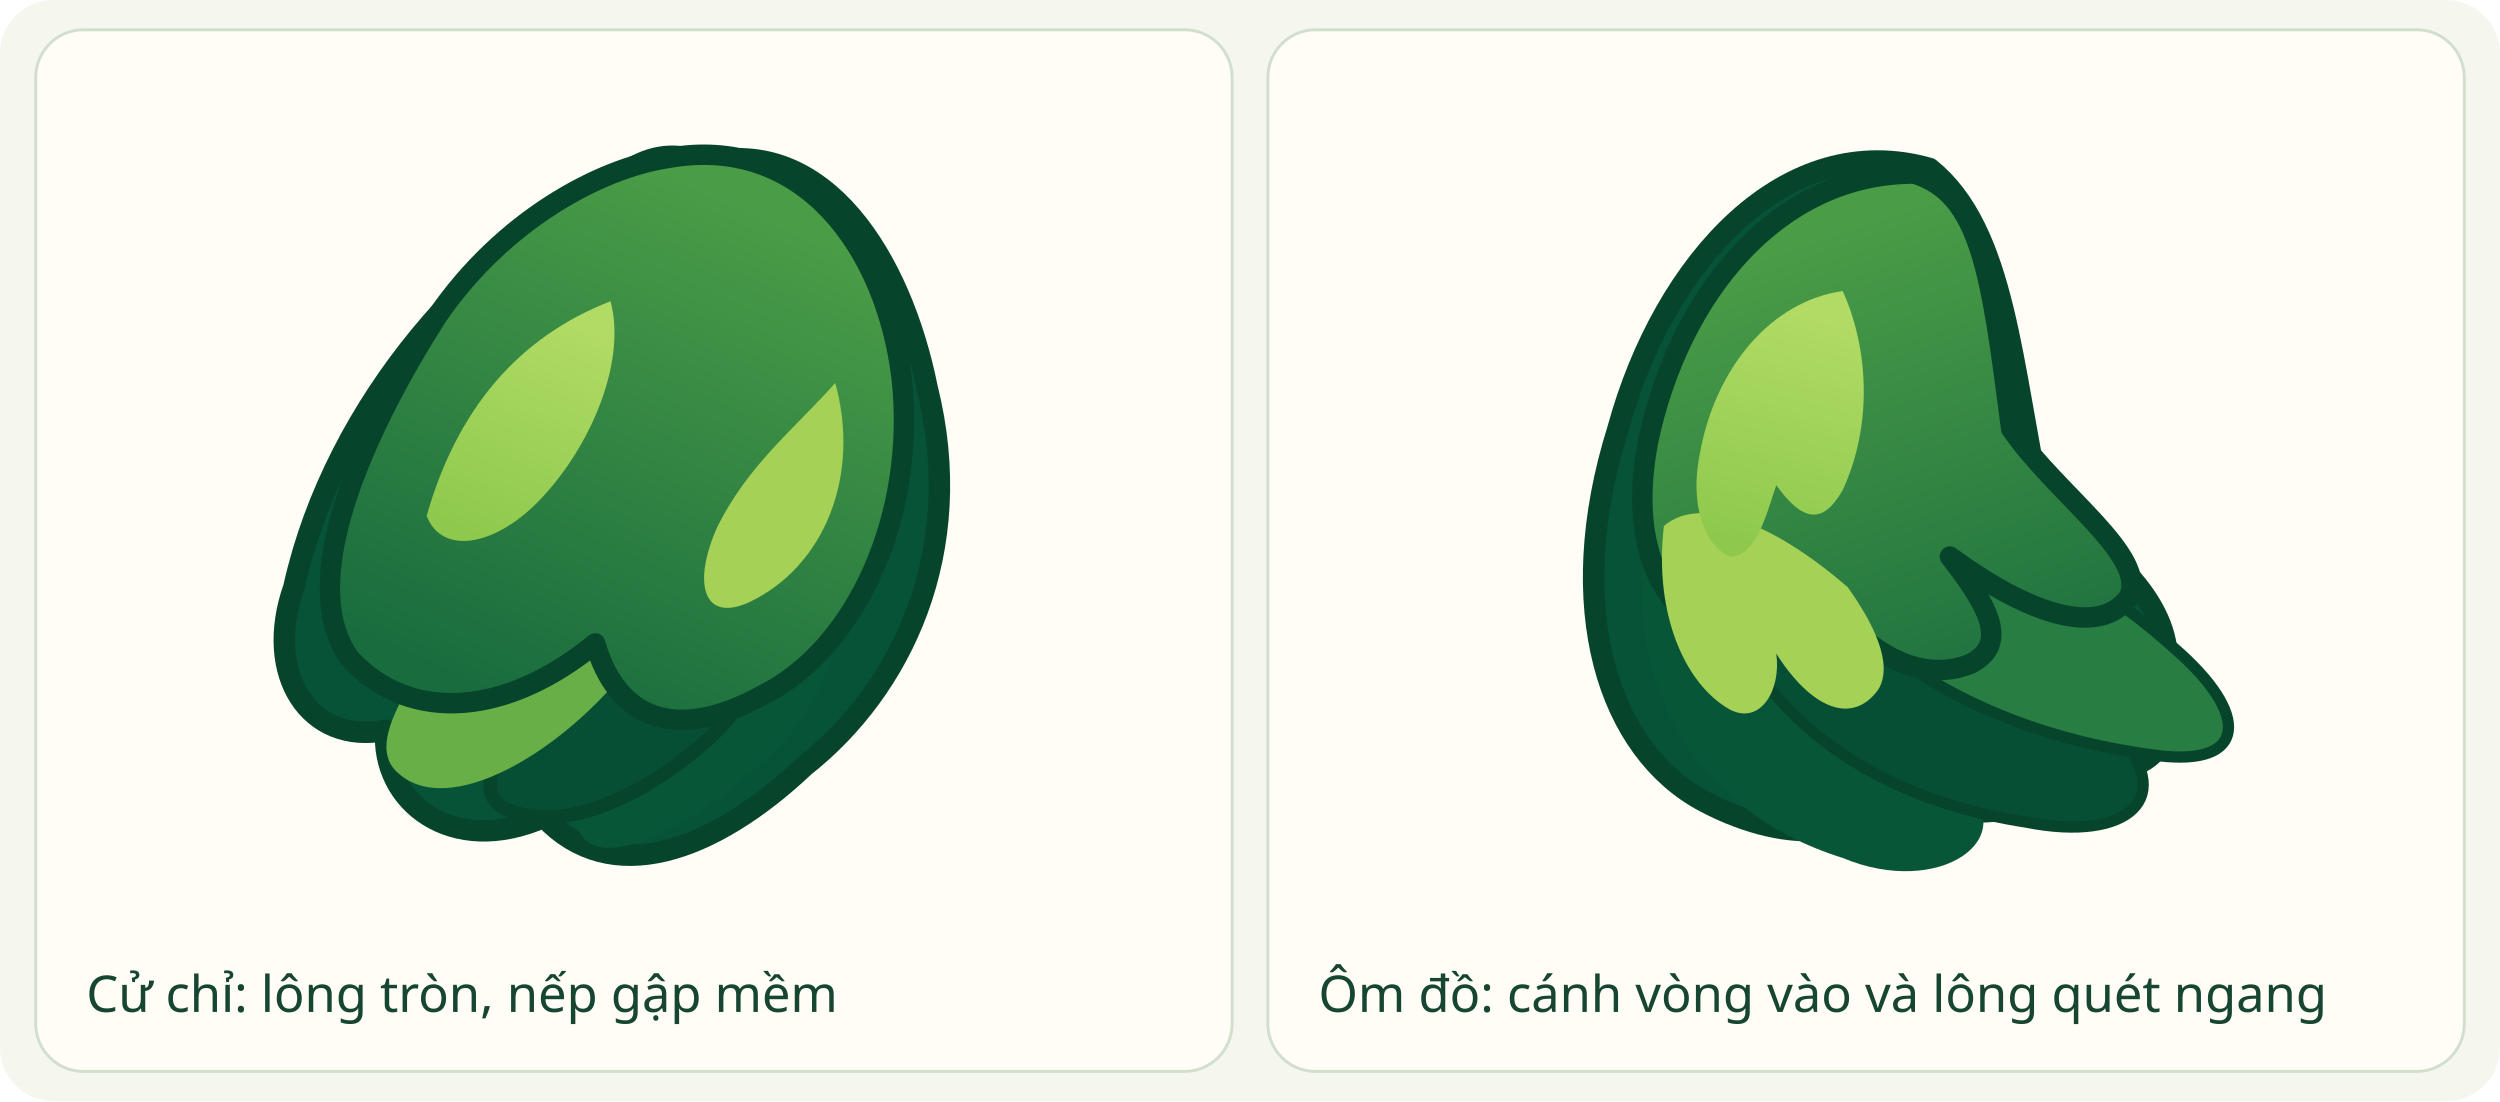
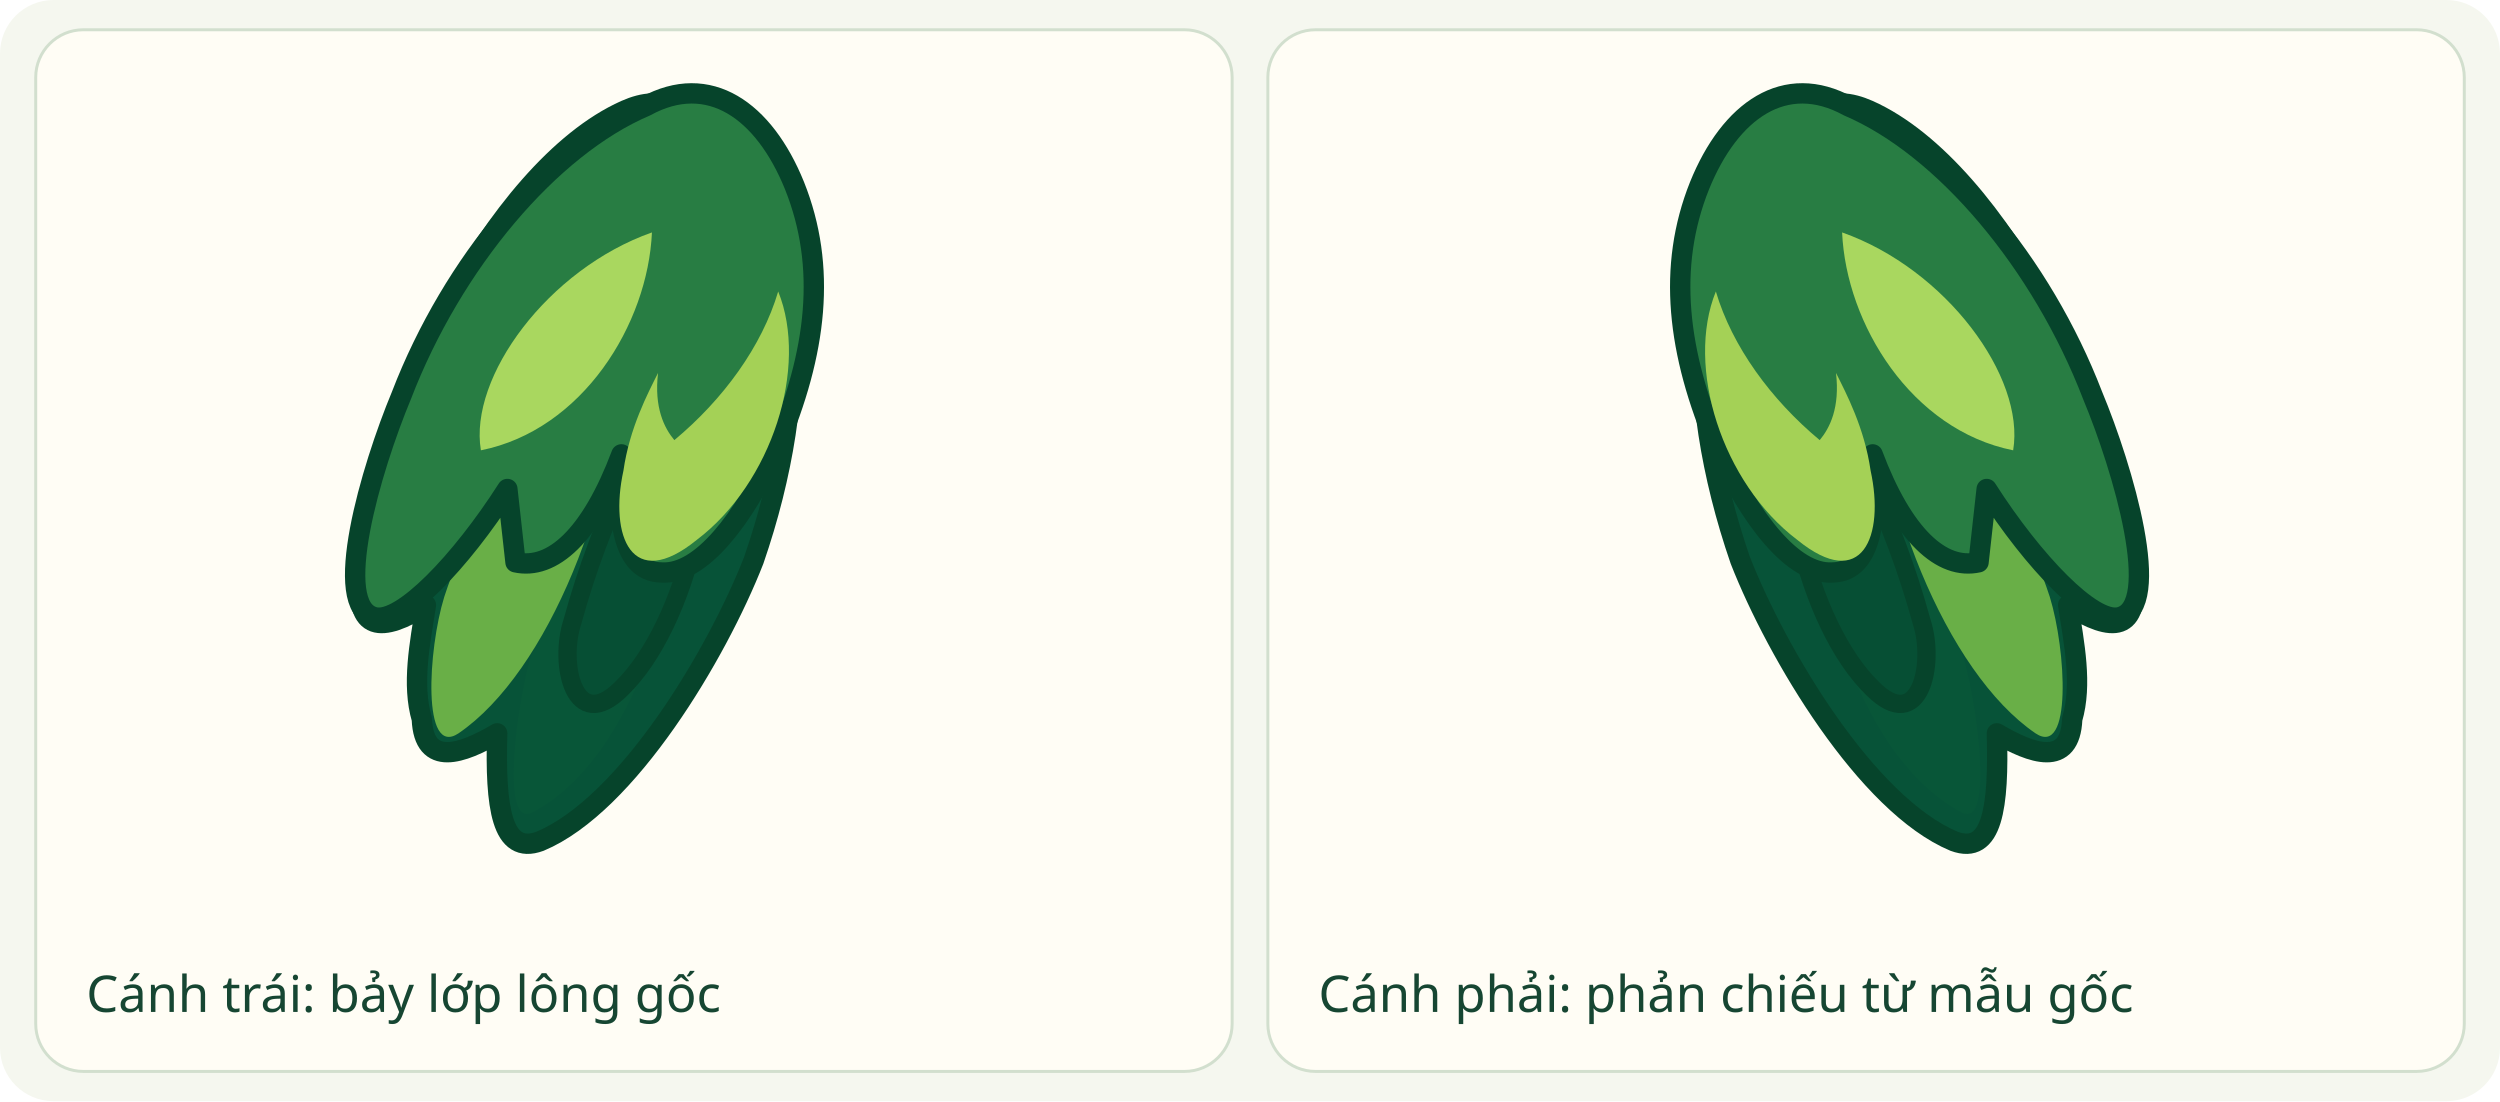
- <svg xmlns="http://www.w3.org/2000/svg" viewBox="0 0 840 370" role="img" aria-label="So sánh cánh cử chỉ và cánh ôm đạo cụ">
+ <svg xmlns="http://www.w3.org/2000/svg" viewBox="0 0 840 370" role="img" aria-label="Hai cánh gốc Ollie dùng cho cử chỉ và cầm đồ">
  <rect width="840" height="370" rx="18" fill="#f5f7ef" />
  <rect x="12" y="10" width="402" height="350" rx="16" fill="#fffdf5" stroke="#d2dfce" />
  <svg x="42" y="24" width="340" height="290" viewBox="69 305 160 169">
-     <path d="M 163 323 C 187 317 202 342 207 367 C 215 399 202 426 183 441 C 165 458 145 465 132 451 C 114 459 100 448 101 434 C 86 437 77 423 83 406 C 91 370 119 338 149 324 C 154 321 159 321 163 323 Z" fill="#075338" stroke="#06442B" stroke-width="4.2" stroke-linejoin="round" stroke-linecap="round" />
-     <path d="M 171 384 C 196 398 193 424 175 440 C 161 453 143 462 139 454 C 136 446 148 428 157 410 C 164 397 168 389 171 384 Z" fill="#085638" stroke="none" stroke-width="0" stroke-linejoin="round" stroke-linecap="round" />
-     <path d="M 151 383 C 174 395 180 418 167 433 C 154 446 137 454 126 450 C 116 447 124 436 135 420 C 143 405 146 392 151 383 Z" fill="#064F34" stroke="#06442B" stroke-width="2.7" stroke-linejoin="round" stroke-linecap="round" />
-     <path d="M 135 369 C 153 380 161 403 149 421 C 136 438 113 452 103 442 C 96 435 110 420 120 402 C 129 386 133 377 135 369 Z" fill="#69AF47" stroke="none" stroke-width="0" stroke-linejoin="round" stroke-linecap="round" />
-     <defs>
-       <linearGradient id="FoldedUpperWing" gradientUnits="userSpaceOnUse" x1="168" y1="330" x2="124" y2="428">
-         <stop stop-color="#4A9C47" />
-         <stop offset="1" stop-color="#196C3E" />
-       </linearGradient>
-     </defs>
-     <path d="M 156 322 C 183 317 199 340 202 365 C 205 392 193 418 175 427 C 157 437 146 431 142 417 C 125 431 106 433 94 420 C 83 405 97 375 111 353 C 124 334 143 324 156 322 Z" fill="url(#FoldedUpperWing)" stroke="#06442B" stroke-width="4" stroke-linejoin="round" stroke-linecap="round" />
-     <path d="M 189 366 C 194 384 187 402 172 409 C 163 413 161 405 166 394 C 172 382 181 375 189 366 Z" fill="#A4D156" stroke="none" stroke-width="0" stroke-linejoin="round" stroke-linecap="round" />
-     <defs>
-       <linearGradient id="UpperLeafCovert" gradientUnits="userSpaceOnUse" x1="136" y1="353" x2="117" y2="395">
-         <stop stop-color="#B1DB65" />
-         <stop offset="1" stop-color="#8EC94D" />
-       </linearGradient>
-     </defs>
-     <path d="M 145 350 C 148 361 142 377 132 388 C 123 398 112 400 109 392 C 115 371 127 357 145 350 Z" fill="url(#UpperLeafCovert)" stroke="none" stroke-width="0" stroke-linejoin="round" stroke-linecap="round" />
+     <path d="M 165.072 324.561 C 183.413 333.732 184.609 367.225 173.046 400.718 C 165.869 419.059 148.325 448.565 131.180 455.742 C 123.604 458.533 122.408 448.963 122.807 434.609 C 116.029 438.596 108.453 441.388 108.054 431.818 C 106.061 425.040 107.656 417.065 108.852 409.490 C 100.080 415.072 94.896 414.673 96.093 403.509 C 98.086 373.604 122.010 324.163 147.927 312.600 C 155.104 309.410 161.483 311.404 165.072 324.561 Z" fill="#075338" stroke="#06442B" stroke-width="3.987" stroke-linejoin="round" stroke-linecap="round" />
+     <path d="M 160.287 371.212 C 160.287 407.097 148.724 440.191 129.585 450.159 C 123.604 452.951 126.396 430.622 129.187 420.255 C 135.566 402.313 147.528 384.370 160.287 371.212 Z" fill="#085638" stroke="none" stroke-width="3.19" stroke-linejoin="round" stroke-linecap="round" />
+     <path d="M 161.085 362.440 C 167.863 381.180 159.888 413.477 147.129 425.837 C 137.959 435.008 134.769 421.053 137.560 412.679 C 143.142 392.344 151.914 374.801 161.085 362.440 Z" fill="#064F34" stroke="#06442B" stroke-width="3.589" stroke-linejoin="round" stroke-linecap="round" />
+     <path d="M 147.129 359.250 C 146.730 387.560 132.775 422.648 115.231 434.609 C 108.054 439.394 109.250 418.262 112.440 407.895 C 119.617 385.965 133.573 368.022 147.129 359.250 Z" fill="#69AF47" stroke="none" stroke-width="3.19" stroke-linejoin="round" stroke-linecap="round" />
+     <path d="M 151.914 311.802 C 164.274 305.024 175.040 312.600 181.021 327.352 C 187.400 343.301 185.407 360.048 177.432 378.788 C 171.053 392.743 162.679 403.509 155.104 403.110 C 146.332 403.110 146.332 389.553 147.129 379.984 C 141.148 395.933 133.573 402.711 126.396 401.116 C 126.396 401.116 124.801 386.762 124.801 386.762 C 115.630 401.116 104.067 413.078 98.884 411.882 C 90.112 409.888 98.086 382.775 104.067 368.421 C 114.035 342.504 133.174 319.777 151.914 311.802 Z" fill="#287D43" stroke="#06442B" stroke-width="3.987" stroke-linejoin="round" stroke-linecap="round" />
+     <path d="M 177.831 348.086 C 183.812 362.839 176.635 385.566 161.882 396.730 C 149.123 407.097 144.737 395.933 147.528 383.174 C 148.724 374.801 152.313 368.022 154.306 364.035 C 153.509 370.813 155.502 374.801 157.496 377.193 C 167.065 369.219 174.641 358.852 177.831 348.086 Z" fill="#A4D156" stroke="none" stroke-width="3.19" stroke-linejoin="round" stroke-linecap="round" />
+     <path d="M 153.110 336.523 C 152.313 354.466 139.553 375.199 119.617 379.187 C 117.225 364.833 132.775 343.700 153.110 336.523 Z" fill="#A9D75F" stroke="none" stroke-width="3.19" stroke-linejoin="round" stroke-linecap="round" />
  </svg>
-   <text x="29" y="340" fill="#164632" font-family="Segoe UI,sans-serif" font-size="17">Cử chỉ: lông tròn, nếp gập mềm</text>
+   <text x="29" y="340" fill="#164632" font-family="Segoe UI,sans-serif" font-size="17">Cánh trái: bảy lớp lông gốc</text>
  <rect x="426" y="10" width="402" height="350" rx="16" fill="#fffdf5" stroke="#d2dfce" />
-   <svg x="456" y="24" width="340" height="290" viewBox="69 305 160 169">
-     <path d="M 162 324 C 134 316 110 342 101 375 C 90 410 99 438 118 448 C 135 457 151 455 155 444 C 174 456 187 448 181 437 C 200 448 213 439 208 424 C 211 413 201 400 184 391 C 178 363 177 336 162 324 Z" fill="#075338" stroke="#06442B" stroke-width="4.2" stroke-linejoin="round" stroke-linecap="round" />
-     <path d="M 107 393 C 101 424 116 450 145 459 C 164 467 181 455 168 444 C 141 429 117 406 107 393 Z" fill="#085638" stroke="none" stroke-width="0" stroke-linejoin="round" stroke-linecap="round" />
-     <path d="M 116 388 C 119 422 142 446 181 452 C 201 456 211 447 198 434 C 177 411 145 392 116 388 Z" fill="#064F34" stroke="#06442B" stroke-width="2.2" stroke-linejoin="round" stroke-linecap="round" />
-     <path d="M 127 379 C 135 411 166 434 207 439 C 224 441 225 431 210 418 C 188 398 156 385 127 379 Z" fill="#287D43" stroke="#06442B" stroke-width="2.2" stroke-linejoin="round" stroke-linecap="round" />
-     <defs>
-       <linearGradient id="HugMainWing" gradientUnits="userSpaceOnUse" x1="138" y1="338" x2="172" y2="438">
-         <stop stop-color="#4A9C47" />
-         <stop offset="1" stop-color="#196C3E" />
-       </linearGradient>
-     </defs>
-     <path d="M 159 325 C 132 325 113 349 107 377 C 103 397 109 411 122 416 C 131 420 137 413 139 405 C 149 419 160 425 170 421 C 178 417 173 409 166 400 C 181 411 195 416 201 408 C 205 400 187 388 178 375 C 174 344 172 329 159 325 Z" fill="url(#HugMainWing)" stroke="#06442B" stroke-width="4" stroke-linejoin="round" stroke-linecap="round" />
-     <path d="M 110 394 C 108 411 114 425 123 430 C 129 433 133 426 132 419 C 139 430 147 433 152 426 C 155 421 151 413 146 406 C 131 393 117 388 110 394 Z" fill="#A4D156" stroke="none" stroke-width="0" stroke-linejoin="round" stroke-linecap="round" />
-     <defs>
-       <linearGradient id="HugUpperCovert" gradientUnits="userSpaceOnUse" x1="137" y1="352" x2="125" y2="397">
-         <stop stop-color="#B1DB65" />
-         <stop offset="1" stop-color="#8EC94D" />
-       </linearGradient>
-     </defs>
-     <path d="M 145 348 C 131 350 120 363 117 380 C 115 390 118 398 123 400 C 128 400 130 392 132 386 C 137 393 141 394 145 387 C 151 374 150 359 145 348 Z" fill="url(#HugUpperCovert)" stroke="none" stroke-width="0" stroke-linejoin="round" stroke-linecap="round" />
+   <svg x="456" y="24" width="340" height="290" viewBox="271 305 160 169">
+     <g transform="translate(500 0) scale(-1 1)">
+       <path d="M 165.072 324.561 C 183.413 333.732 184.609 367.225 173.046 400.718 C 165.869 419.059 148.325 448.565 131.180 455.742 C 123.604 458.533 122.408 448.963 122.807 434.609 C 116.029 438.596 108.453 441.388 108.054 431.818 C 106.061 425.040 107.656 417.065 108.852 409.490 C 100.080 415.072 94.896 414.673 96.093 403.509 C 98.086 373.604 122.010 324.163 147.927 312.600 C 155.104 309.410 161.483 311.404 165.072 324.561 Z" fill="#075338" stroke="#06442B" stroke-width="3.987" stroke-linejoin="round" stroke-linecap="round" />
+       <path d="M 160.287 371.212 C 160.287 407.097 148.724 440.191 129.585 450.159 C 123.604 452.951 126.396 430.622 129.187 420.255 C 135.566 402.313 147.528 384.370 160.287 371.212 Z" fill="#085638" stroke="none" stroke-width="3.19" stroke-linejoin="round" stroke-linecap="round" />
+       <path d="M 161.085 362.440 C 167.863 381.180 159.888 413.477 147.129 425.837 C 137.959 435.008 134.769 421.053 137.560 412.679 C 143.142 392.344 151.914 374.801 161.085 362.440 Z" fill="#064F34" stroke="#06442B" stroke-width="3.589" stroke-linejoin="round" stroke-linecap="round" />
+       <path d="M 147.129 359.250 C 146.730 387.560 132.775 422.648 115.231 434.609 C 108.054 439.394 109.250 418.262 112.440 407.895 C 119.617 385.965 133.573 368.022 147.129 359.250 Z" fill="#69AF47" stroke="none" stroke-width="3.19" stroke-linejoin="round" stroke-linecap="round" />
+       <path d="M 151.914 311.802 C 164.274 305.024 175.040 312.600 181.021 327.352 C 187.400 343.301 185.407 360.048 177.432 378.788 C 171.053 392.743 162.679 403.509 155.104 403.110 C 146.332 403.110 146.332 389.553 147.129 379.984 C 141.148 395.933 133.573 402.711 126.396 401.116 C 126.396 401.116 124.801 386.762 124.801 386.762 C 115.630 401.116 104.067 413.078 98.884 411.882 C 90.112 409.888 98.086 382.775 104.067 368.421 C 114.035 342.504 133.174 319.777 151.914 311.802 Z" fill="#287D43" stroke="#06442B" stroke-width="3.987" stroke-linejoin="round" stroke-linecap="round" />
+       <path d="M 177.831 348.086 C 183.812 362.839 176.635 385.566 161.882 396.730 C 149.123 407.097 144.737 395.933 147.528 383.174 C 148.724 374.801 152.313 368.022 154.306 364.035 C 153.509 370.813 155.502 374.801 157.496 377.193 C 167.065 369.219 174.641 358.852 177.831 348.086 Z" fill="#A4D156" stroke="none" stroke-width="3.19" stroke-linejoin="round" stroke-linecap="round" />
+       <path d="M 153.110 336.523 C 152.313 354.466 139.553 375.199 119.617 379.187 C 117.225 364.833 132.775 343.700 153.110 336.523 Z" fill="#A9D75F" stroke="none" stroke-width="3.19" stroke-linejoin="round" stroke-linecap="round" />
+     </g>
  </svg>
-   <text x="443" y="340" fill="#164632" font-family="Segoe UI,sans-serif" font-size="17">Ôm đồ: cánh vòng vào và lông quét ngang</text>
+   <text x="443" y="340" fill="#164632" font-family="Segoe UI,sans-serif" font-size="17">Cánh phải: phản chiếu từ mẫu gốc</text>
</svg>
